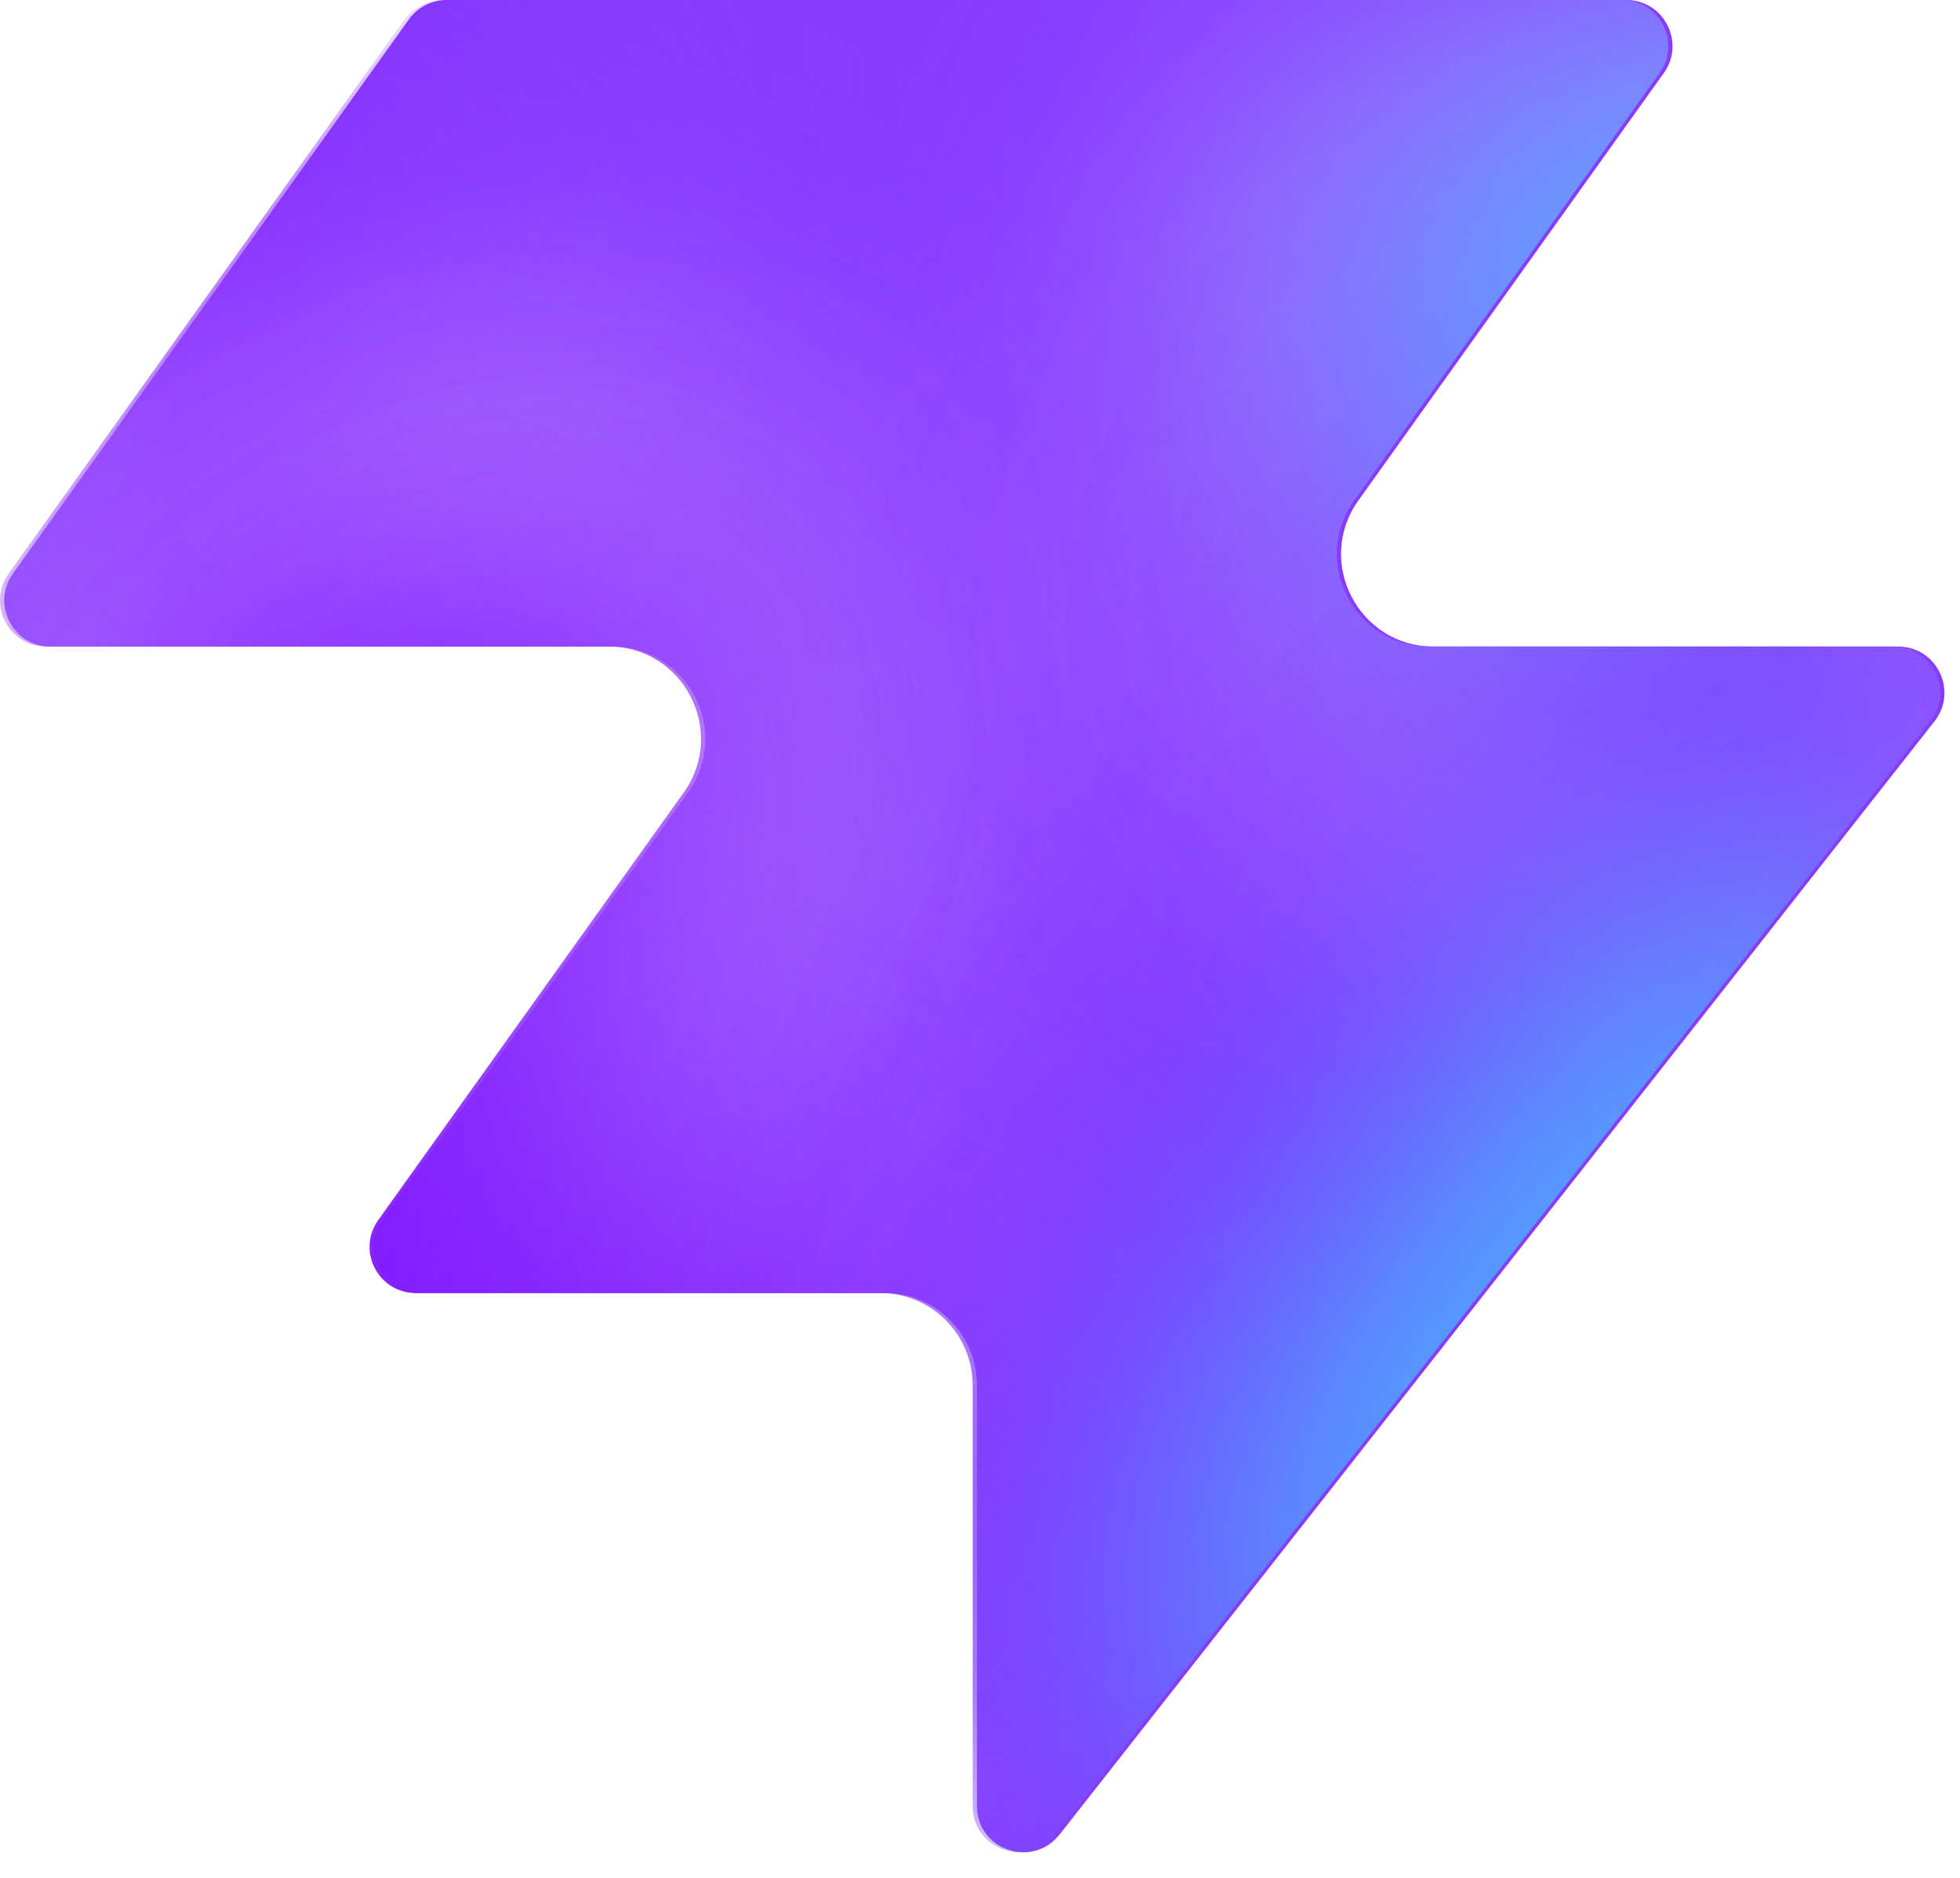
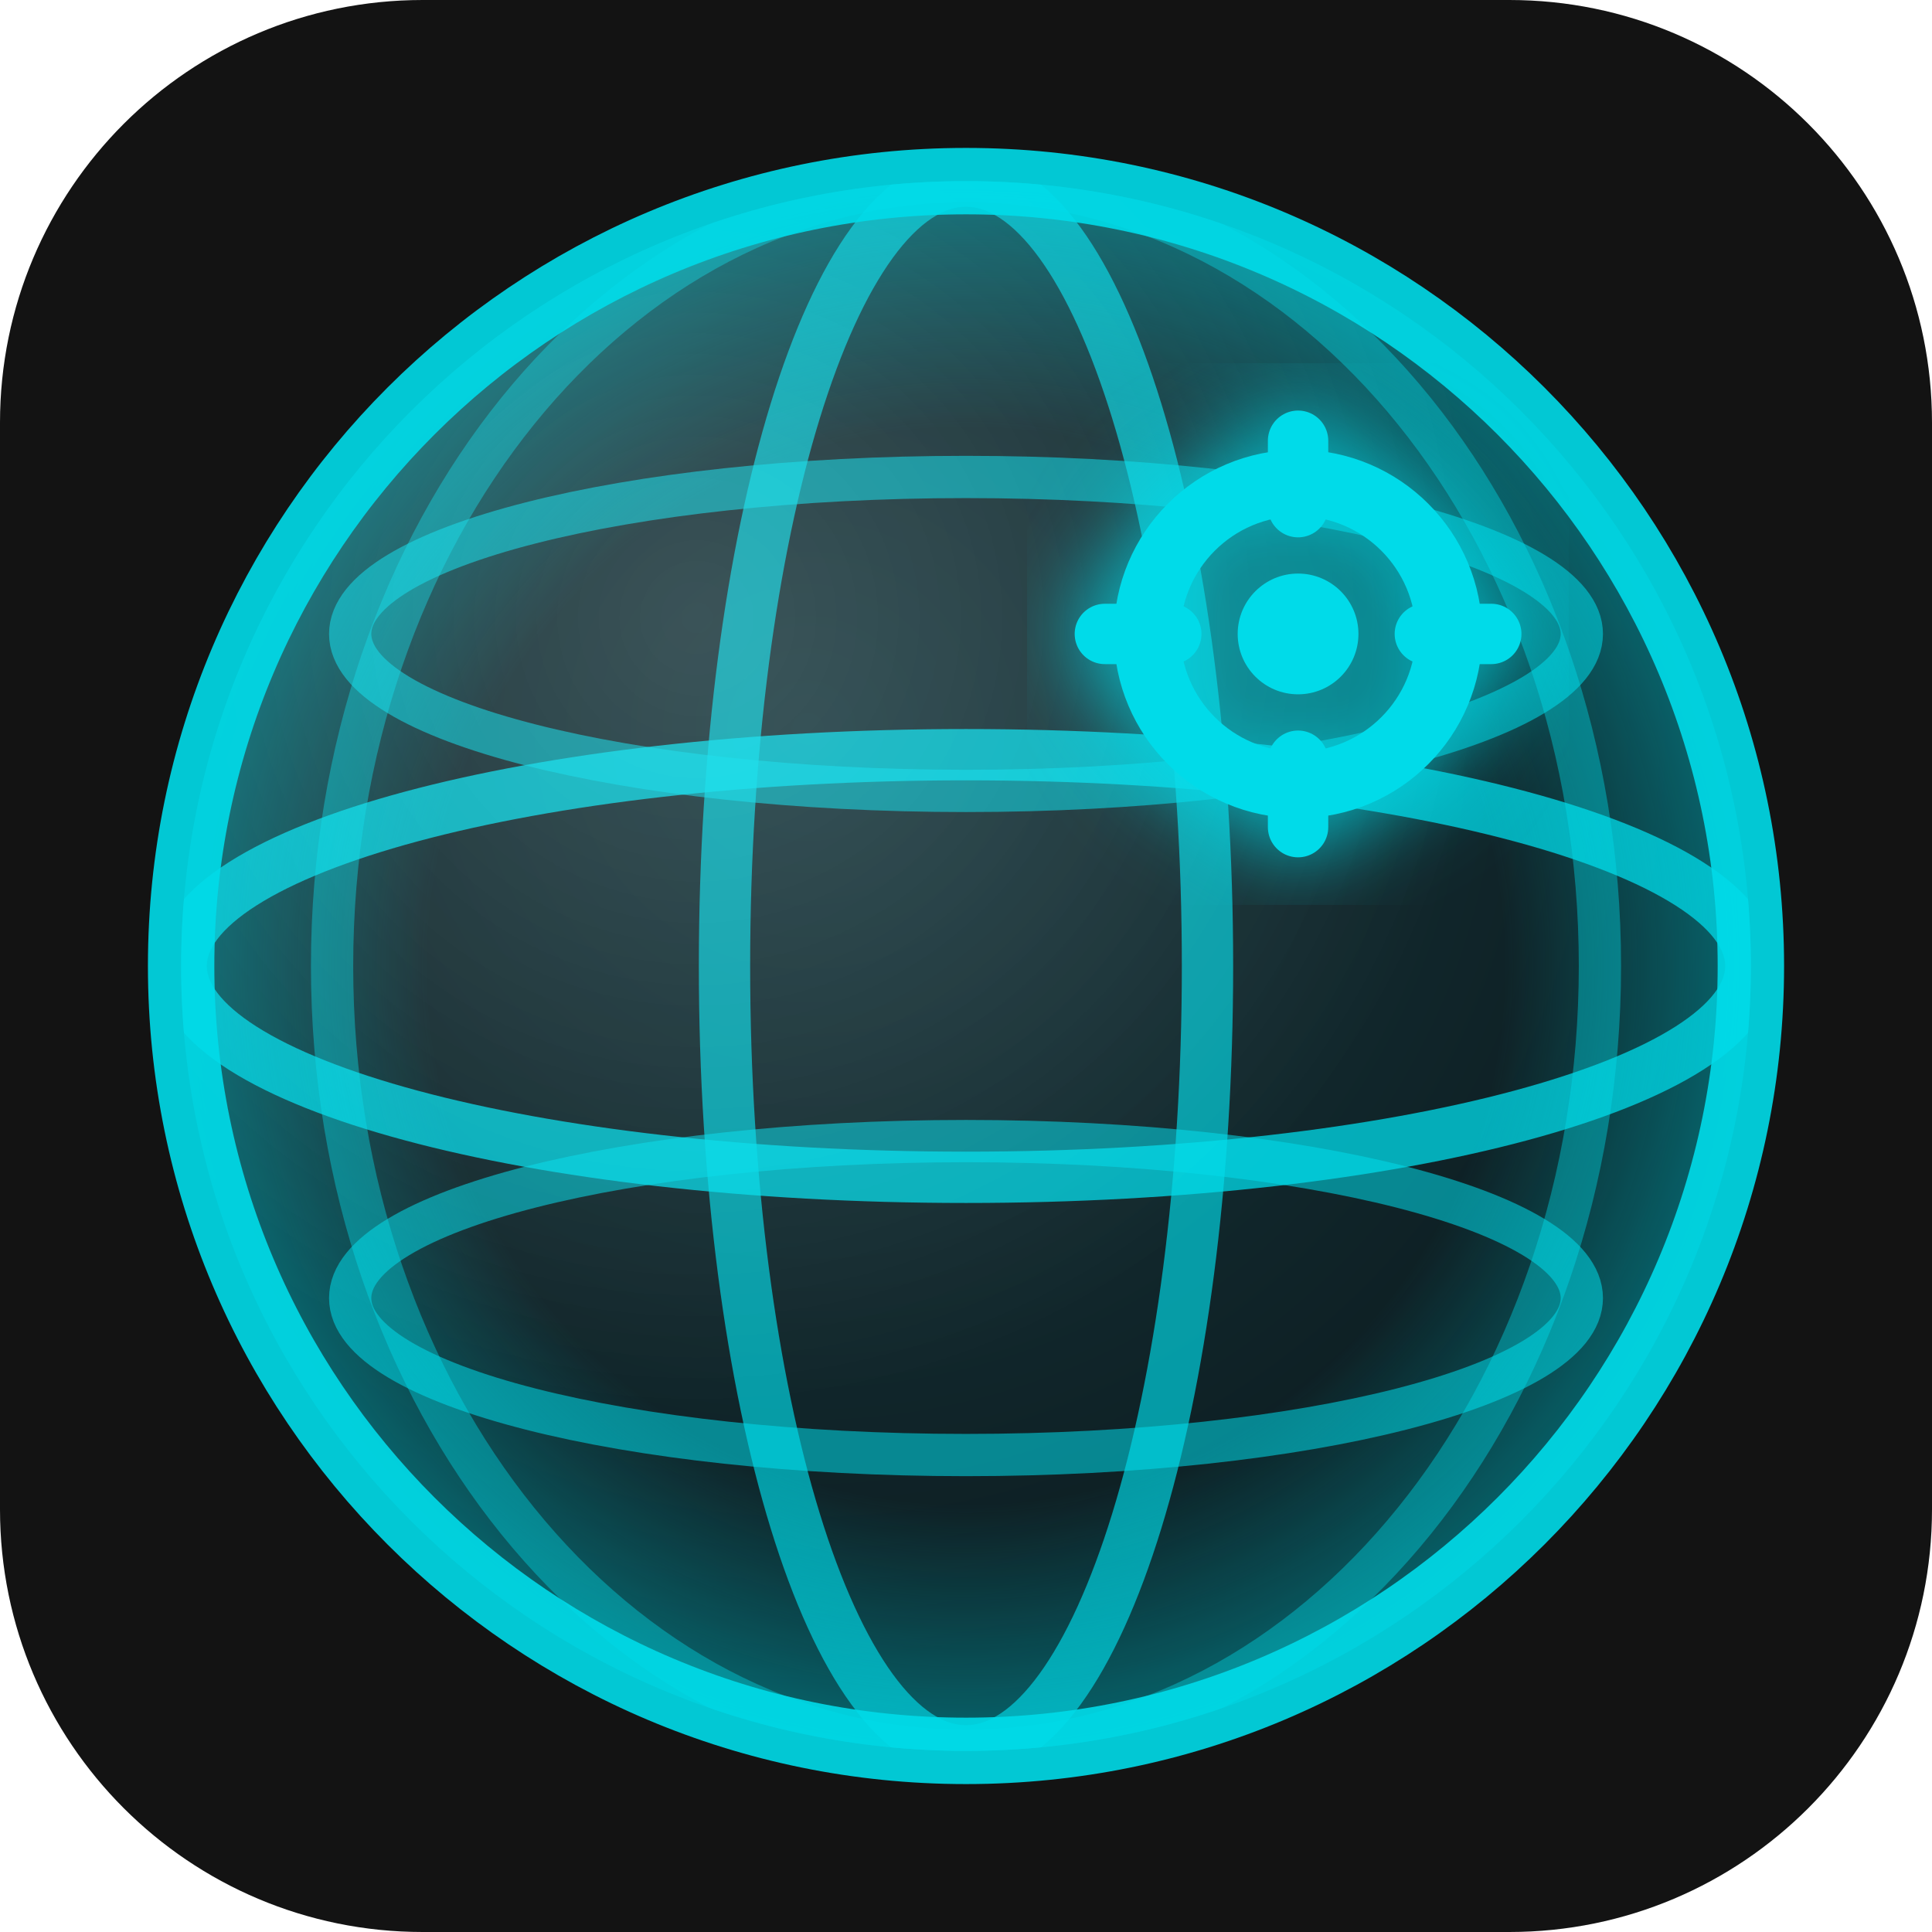
- <svg xmlns="http://www.w3.org/2000/svg" width="48" height="46" fill="none" viewBox="0 0 48 46">
-   <path fill="#863bff" d="M25.946 44.938c-.664.845-2.021.375-2.021-.698V33.937a2.26 2.26 0 0 0-2.262-2.262H10.287c-.92 0-1.456-1.04-.92-1.788l7.48-10.471c1.07-1.497 0-3.578-1.842-3.578H1.237c-.92 0-1.456-1.04-.92-1.788L10.013.474c.214-.297.556-.474.92-.474h28.894c.92 0 1.456 1.04.92 1.788l-7.48 10.471c-1.07 1.498 0 3.579 1.842 3.579h11.377c.943 0 1.473 1.088.89 1.83L25.947 44.94z" style="fill:#863bff;fill:color(display-p3 .525 .23 1);fill-opacity:1" />
-   <mask id="a" width="48" height="46" x="0" y="0" maskUnits="userSpaceOnUse" style="mask-type:alpha">
-     <path fill="#000" d="M25.842 44.938c-.664.844-2.021.375-2.021-.698V33.937a2.26 2.26 0 0 0-2.262-2.262H10.183c-.92 0-1.456-1.04-.92-1.788l7.48-10.471c1.07-1.498 0-3.579-1.842-3.579H1.133c-.92 0-1.456-1.04-.92-1.787L9.91.473c.214-.297.556-.474.92-.474h28.894c.92 0 1.456 1.04.92 1.788l-7.48 10.471c-1.07 1.498 0 3.578 1.842 3.578h11.377c.943 0 1.473 1.088.89 1.832L25.843 44.94z" style="fill:#000;fill-opacity:1" />
-   </mask>
-   <g mask="url(#a)">
-     <g filter="url(#b)">
-       <ellipse cx="5.508" cy="14.704" fill="#ede6ff" rx="5.508" ry="14.704" style="fill:#ede6ff;fill:color(display-p3 .927 .903 1);fill-opacity:1" transform="matrix(.00324 1 1 -.00324 -4.47 31.516)" />
-     </g>
-     <g filter="url(#c)">
-       <ellipse cx="10.399" cy="29.851" fill="#ede6ff" rx="10.399" ry="29.851" style="fill:#ede6ff;fill:color(display-p3 .927 .903 1);fill-opacity:1" transform="matrix(.00324 1 1 -.00324 -39.328 7.883)" />
-     </g>
-     <g filter="url(#d)">
-       <ellipse cx="5.508" cy="30.487" fill="#7e14ff" rx="5.508" ry="30.487" style="fill:#7e14ff;fill:color(display-p3 .492 .077 1);fill-opacity:1" transform="rotate(89.814 -25.913 -14.639)scale(1 -1)" />
-     </g>
-     <g filter="url(#e)">
-       <ellipse cx="5.508" cy="30.599" fill="#7e14ff" rx="5.508" ry="30.599" style="fill:#7e14ff;fill:color(display-p3 .492 .077 1);fill-opacity:1" transform="rotate(89.814 -32.644 -3.334)scale(1 -1)" />
-     </g>
-     <g filter="url(#f)">
-       <ellipse cx="5.508" cy="30.599" fill="#7e14ff" rx="5.508" ry="30.599" style="fill:#7e14ff;fill:color(display-p3 .492 .077 1);fill-opacity:1" transform="matrix(.00324 1 1 -.00324 -34.34 30.47)" />
-     </g>
-     <g filter="url(#g)">
-       <ellipse cx="14.072" cy="22.078" fill="#ede6ff" rx="14.072" ry="22.078" style="fill:#ede6ff;fill:color(display-p3 .927 .903 1);fill-opacity:1" transform="rotate(93.35 24.506 48.493)scale(-1 1)" />
-     </g>
-     <g filter="url(#h)">
-       <ellipse cx="3.47" cy="21.501" fill="#7e14ff" rx="3.47" ry="21.501" style="fill:#7e14ff;fill:color(display-p3 .492 .077 1);fill-opacity:1" transform="rotate(89.009 28.708 47.59)scale(-1 1)" />
-     </g>
-     <g filter="url(#i)">
-       <ellipse cx="3.47" cy="21.501" fill="#7e14ff" rx="3.47" ry="21.501" style="fill:#7e14ff;fill:color(display-p3 .492 .077 1);fill-opacity:1" transform="rotate(89.009 28.708 47.59)scale(-1 1)" />
-     </g>
-     <g filter="url(#j)">
-       <ellipse cx=".387" cy="8.972" fill="#7e14ff" rx="4.407" ry="29.108" style="fill:#7e14ff;fill:color(display-p3 .492 .077 1);fill-opacity:1" transform="rotate(39.51 .387 8.972)" />
-     </g>
-     <g filter="url(#k)">
-       <ellipse cx="47.523" cy="-6.092" fill="#7e14ff" rx="4.407" ry="29.108" style="fill:#7e14ff;fill:color(display-p3 .492 .077 1);fill-opacity:1" transform="rotate(37.892 47.523 -6.092)" />
-     </g>
-     <g filter="url(#l)">
-       <ellipse cx="41.412" cy="6.333" fill="#47bfff" rx="5.971" ry="9.665" style="fill:#47bfff;fill:color(display-p3 .28 .748 1);fill-opacity:1" transform="rotate(37.892 41.412 6.333)" />
-     </g>
-     <g filter="url(#m)">
-       <ellipse cx="-1.879" cy="38.332" fill="#7e14ff" rx="4.407" ry="29.108" style="fill:#7e14ff;fill:color(display-p3 .492 .077 1);fill-opacity:1" transform="rotate(37.892 -1.88 38.332)" />
-     </g>
-     <g filter="url(#n)">
-       <ellipse cx="-1.879" cy="38.332" fill="#7e14ff" rx="4.407" ry="29.108" style="fill:#7e14ff;fill:color(display-p3 .492 .077 1);fill-opacity:1" transform="rotate(37.892 -1.88 38.332)" />
-     </g>
-     <g filter="url(#o)">
-       <ellipse cx="35.651" cy="29.907" fill="#7e14ff" rx="4.407" ry="29.108" style="fill:#7e14ff;fill:color(display-p3 .492 .077 1);fill-opacity:1" transform="rotate(37.892 35.651 29.907)" />
-     </g>
-     <g filter="url(#p)">
-       <ellipse cx="38.418" cy="32.4" fill="#47bfff" rx="5.971" ry="15.297" style="fill:#47bfff;fill:color(display-p3 .28 .748 1);fill-opacity:1" transform="rotate(37.892 38.418 32.4)" />
-     </g>
-   </g>
+ <svg xmlns="http://www.w3.org/2000/svg" viewBox="0 0 32 32" width="32" height="32">
  <defs>
-     <filter id="b" width="60.045" height="41.654" x="-19.77" y="16.149" color-interpolation-filters="sRGB" filterUnits="userSpaceOnUse">
-       <feFlood flood-opacity="0" result="BackgroundImageFix" />
-       <feBlend in="SourceGraphic" in2="BackgroundImageFix" result="shape" />
-       <feGaussianBlur result="effect1_foregroundBlur_2002_17158" stdDeviation="7.659" />
-     </filter>
-     <filter id="c" width="90.34" height="51.437" x="-54.613" y="-7.533" color-interpolation-filters="sRGB" filterUnits="userSpaceOnUse">
-       <feFlood flood-opacity="0" result="BackgroundImageFix" />
-       <feBlend in="SourceGraphic" in2="BackgroundImageFix" result="shape" />
-       <feGaussianBlur result="effect1_foregroundBlur_2002_17158" stdDeviation="7.659" />
-     </filter>
-     <filter id="d" width="79.355" height="29.4" x="-49.64" y="2.03" color-interpolation-filters="sRGB" filterUnits="userSpaceOnUse">
-       <feFlood flood-opacity="0" result="BackgroundImageFix" />
-       <feBlend in="SourceGraphic" in2="BackgroundImageFix" result="shape" />
-       <feGaussianBlur result="effect1_foregroundBlur_2002_17158" stdDeviation="4.596" />
-     </filter>
-     <filter id="e" width="79.579" height="29.4" x="-45.045" y="20.029" color-interpolation-filters="sRGB" filterUnits="userSpaceOnUse">
-       <feFlood flood-opacity="0" result="BackgroundImageFix" />
-       <feBlend in="SourceGraphic" in2="BackgroundImageFix" result="shape" />
-       <feGaussianBlur result="effect1_foregroundBlur_2002_17158" stdDeviation="4.596" />
-     </filter>
-     <filter id="f" width="79.579" height="29.4" x="-43.513" y="21.178" color-interpolation-filters="sRGB" filterUnits="userSpaceOnUse">
-       <feFlood flood-opacity="0" result="BackgroundImageFix" />
-       <feBlend in="SourceGraphic" in2="BackgroundImageFix" result="shape" />
-       <feGaussianBlur result="effect1_foregroundBlur_2002_17158" stdDeviation="4.596" />
-     </filter>
-     <filter id="g" width="74.749" height="58.852" x="15.756" y="-17.901" color-interpolation-filters="sRGB" filterUnits="userSpaceOnUse">
-       <feFlood flood-opacity="0" result="BackgroundImageFix" />
-       <feBlend in="SourceGraphic" in2="BackgroundImageFix" result="shape" />
-       <feGaussianBlur result="effect1_foregroundBlur_2002_17158" stdDeviation="7.659" />
-     </filter>
-     <filter id="h" width="61.377" height="25.362" x="23.548" y="2.284" color-interpolation-filters="sRGB" filterUnits="userSpaceOnUse">
-       <feFlood flood-opacity="0" result="BackgroundImageFix" />
-       <feBlend in="SourceGraphic" in2="BackgroundImageFix" result="shape" />
-       <feGaussianBlur result="effect1_foregroundBlur_2002_17158" stdDeviation="4.596" />
-     </filter>
-     <filter id="i" width="61.377" height="25.362" x="23.548" y="2.284" color-interpolation-filters="sRGB" filterUnits="userSpaceOnUse">
-       <feFlood flood-opacity="0" result="BackgroundImageFix" />
-       <feBlend in="SourceGraphic" in2="BackgroundImageFix" result="shape" />
-       <feGaussianBlur result="effect1_foregroundBlur_2002_17158" stdDeviation="4.596" />
-     </filter>
-     <filter id="j" width="56.045" height="63.649" x="-27.636" y="-22.853" color-interpolation-filters="sRGB" filterUnits="userSpaceOnUse">
-       <feFlood flood-opacity="0" result="BackgroundImageFix" />
-       <feBlend in="SourceGraphic" in2="BackgroundImageFix" result="shape" />
-       <feGaussianBlur result="effect1_foregroundBlur_2002_17158" stdDeviation="4.596" />
-     </filter>
-     <filter id="k" width="54.814" height="64.646" x="20.116" y="-38.415" color-interpolation-filters="sRGB" filterUnits="userSpaceOnUse">
-       <feFlood flood-opacity="0" result="BackgroundImageFix" />
-       <feBlend in="SourceGraphic" in2="BackgroundImageFix" result="shape" />
-       <feGaussianBlur result="effect1_foregroundBlur_2002_17158" stdDeviation="4.596" />
-     </filter>
-     <filter id="l" width="33.541" height="35.313" x="24.641" y="-11.323" color-interpolation-filters="sRGB" filterUnits="userSpaceOnUse">
-       <feFlood flood-opacity="0" result="BackgroundImageFix" />
-       <feBlend in="SourceGraphic" in2="BackgroundImageFix" result="shape" />
-       <feGaussianBlur result="effect1_foregroundBlur_2002_17158" stdDeviation="4.596" />
-     </filter>
-     <filter id="m" width="54.814" height="64.646" x="-29.286" y="6.009" color-interpolation-filters="sRGB" filterUnits="userSpaceOnUse">
-       <feFlood flood-opacity="0" result="BackgroundImageFix" />
-       <feBlend in="SourceGraphic" in2="BackgroundImageFix" result="shape" />
-       <feGaussianBlur result="effect1_foregroundBlur_2002_17158" stdDeviation="4.596" />
-     </filter>
-     <filter id="n" width="54.814" height="64.646" x="-29.286" y="6.009" color-interpolation-filters="sRGB" filterUnits="userSpaceOnUse">
-       <feFlood flood-opacity="0" result="BackgroundImageFix" />
-       <feBlend in="SourceGraphic" in2="BackgroundImageFix" result="shape" />
-       <feGaussianBlur result="effect1_foregroundBlur_2002_17158" stdDeviation="4.596" />
-     </filter>
-     <filter id="o" width="54.814" height="64.646" x="8.244" y="-2.416" color-interpolation-filters="sRGB" filterUnits="userSpaceOnUse">
-       <feFlood flood-opacity="0" result="BackgroundImageFix" />
-       <feBlend in="SourceGraphic" in2="BackgroundImageFix" result="shape" />
-       <feGaussianBlur result="effect1_foregroundBlur_2002_17158" stdDeviation="4.596" />
-     </filter>
-     <filter id="p" width="39.409" height="43.623" x="18.713" y="10.588" color-interpolation-filters="sRGB" filterUnits="userSpaceOnUse">
-       <feFlood flood-opacity="0" result="BackgroundImageFix" />
-       <feBlend in="SourceGraphic" in2="BackgroundImageFix" result="shape" />
-       <feGaussianBlur result="effect1_foregroundBlur_2002_17158" stdDeviation="4.596" />
+     <radialGradient id="bg" cx="40%" cy="35%" r="65%">
+       <stop offset="0%" stop-color="#1a3a40" />
+       <stop offset="100%" stop-color="#0b1a1e" />
+     </radialGradient>
+     <radialGradient id="rim" cx="50%" cy="50%" r="50%">
+       <stop offset="68%" stop-color="#00dbe9" stop-opacity="0" />
+       <stop offset="100%" stop-color="#00dbe9" stop-opacity="0.4" />
+     </radialGradient>
+     <radialGradient id="shine" cx="33%" cy="28%" r="50%">
+       <stop offset="0%" stop-color="#ffffff" stop-opacity="0.15" />
+       <stop offset="100%" stop-color="#ffffff" stop-opacity="0" />
+     </radialGradient>
+     <clipPath id="c">
+       <circle cx="16" cy="16" r="13" />
+     </clipPath>
+     <filter id="glow" x="-20%" y="-20%" width="140%" height="140%">
+       <feGaussianBlur in="SourceGraphic" stdDeviation="0.8" result="blur" />
+       <feMerge>
+         <feMergeNode in="blur" />
+         <feMergeNode in="SourceGraphic" />
+       </feMerge>
    </filter>
  </defs>
+   <rect width="32" height="32" rx="7" fill="#131313" />
+   <circle cx="16" cy="16" r="13" fill="url(#bg)" />
+   <g clip-path="url(#c)" fill="none" stroke="#00dbe9" stroke-linecap="round">
+     <ellipse cx="16" cy="16" rx="13" ry="3.5" stroke-width="0.85" opacity="0.75" />
+     <ellipse cx="16" cy="10.5" rx="10.2" ry="2.6" stroke-width="0.7" opacity="0.55" />
+     <ellipse cx="16" cy="21.5" rx="10.2" ry="2.6" stroke-width="0.7" opacity="0.55" />
+     <ellipse cx="16" cy="16" rx="4" ry="13" stroke-width="0.85" opacity="0.65" />
+     <ellipse cx="16" cy="16" rx="10.5" ry="13" stroke-width="0.7" opacity="0.4" />
+   </g>
+   <circle cx="16" cy="16" r="13" fill="url(#rim)" />
+   <circle cx="16" cy="16" r="13" fill="url(#shine)" />
+   <circle cx="16" cy="16" r="13" fill="none" stroke="#00dbe9" stroke-width="1.1" opacity="0.9" />
+   <g filter="url(#glow)">
+     <circle cx="21.5" cy="10.5" r="2.5" fill="none" stroke="#00dbe9" stroke-width="1.1" />
+     <circle cx="21.5" cy="10.5" r="1" fill="#00dbe9" />
+     <line x1="21.5" y1="8.4" x2="21.5" y2="7.3" stroke="#00dbe9" stroke-width="1" stroke-linecap="round" />
+     <line x1="21.5" y1="12.6" x2="21.5" y2="13.7" stroke="#00dbe9" stroke-width="1" stroke-linecap="round" />
+     <line x1="19.4" y1="10.5" x2="18.3" y2="10.5" stroke="#00dbe9" stroke-width="1" stroke-linecap="round" />
+     <line x1="23.6" y1="10.5" x2="24.7" y2="10.5" stroke="#00dbe9" stroke-width="1" stroke-linecap="round" />
+   </g>
</svg>
